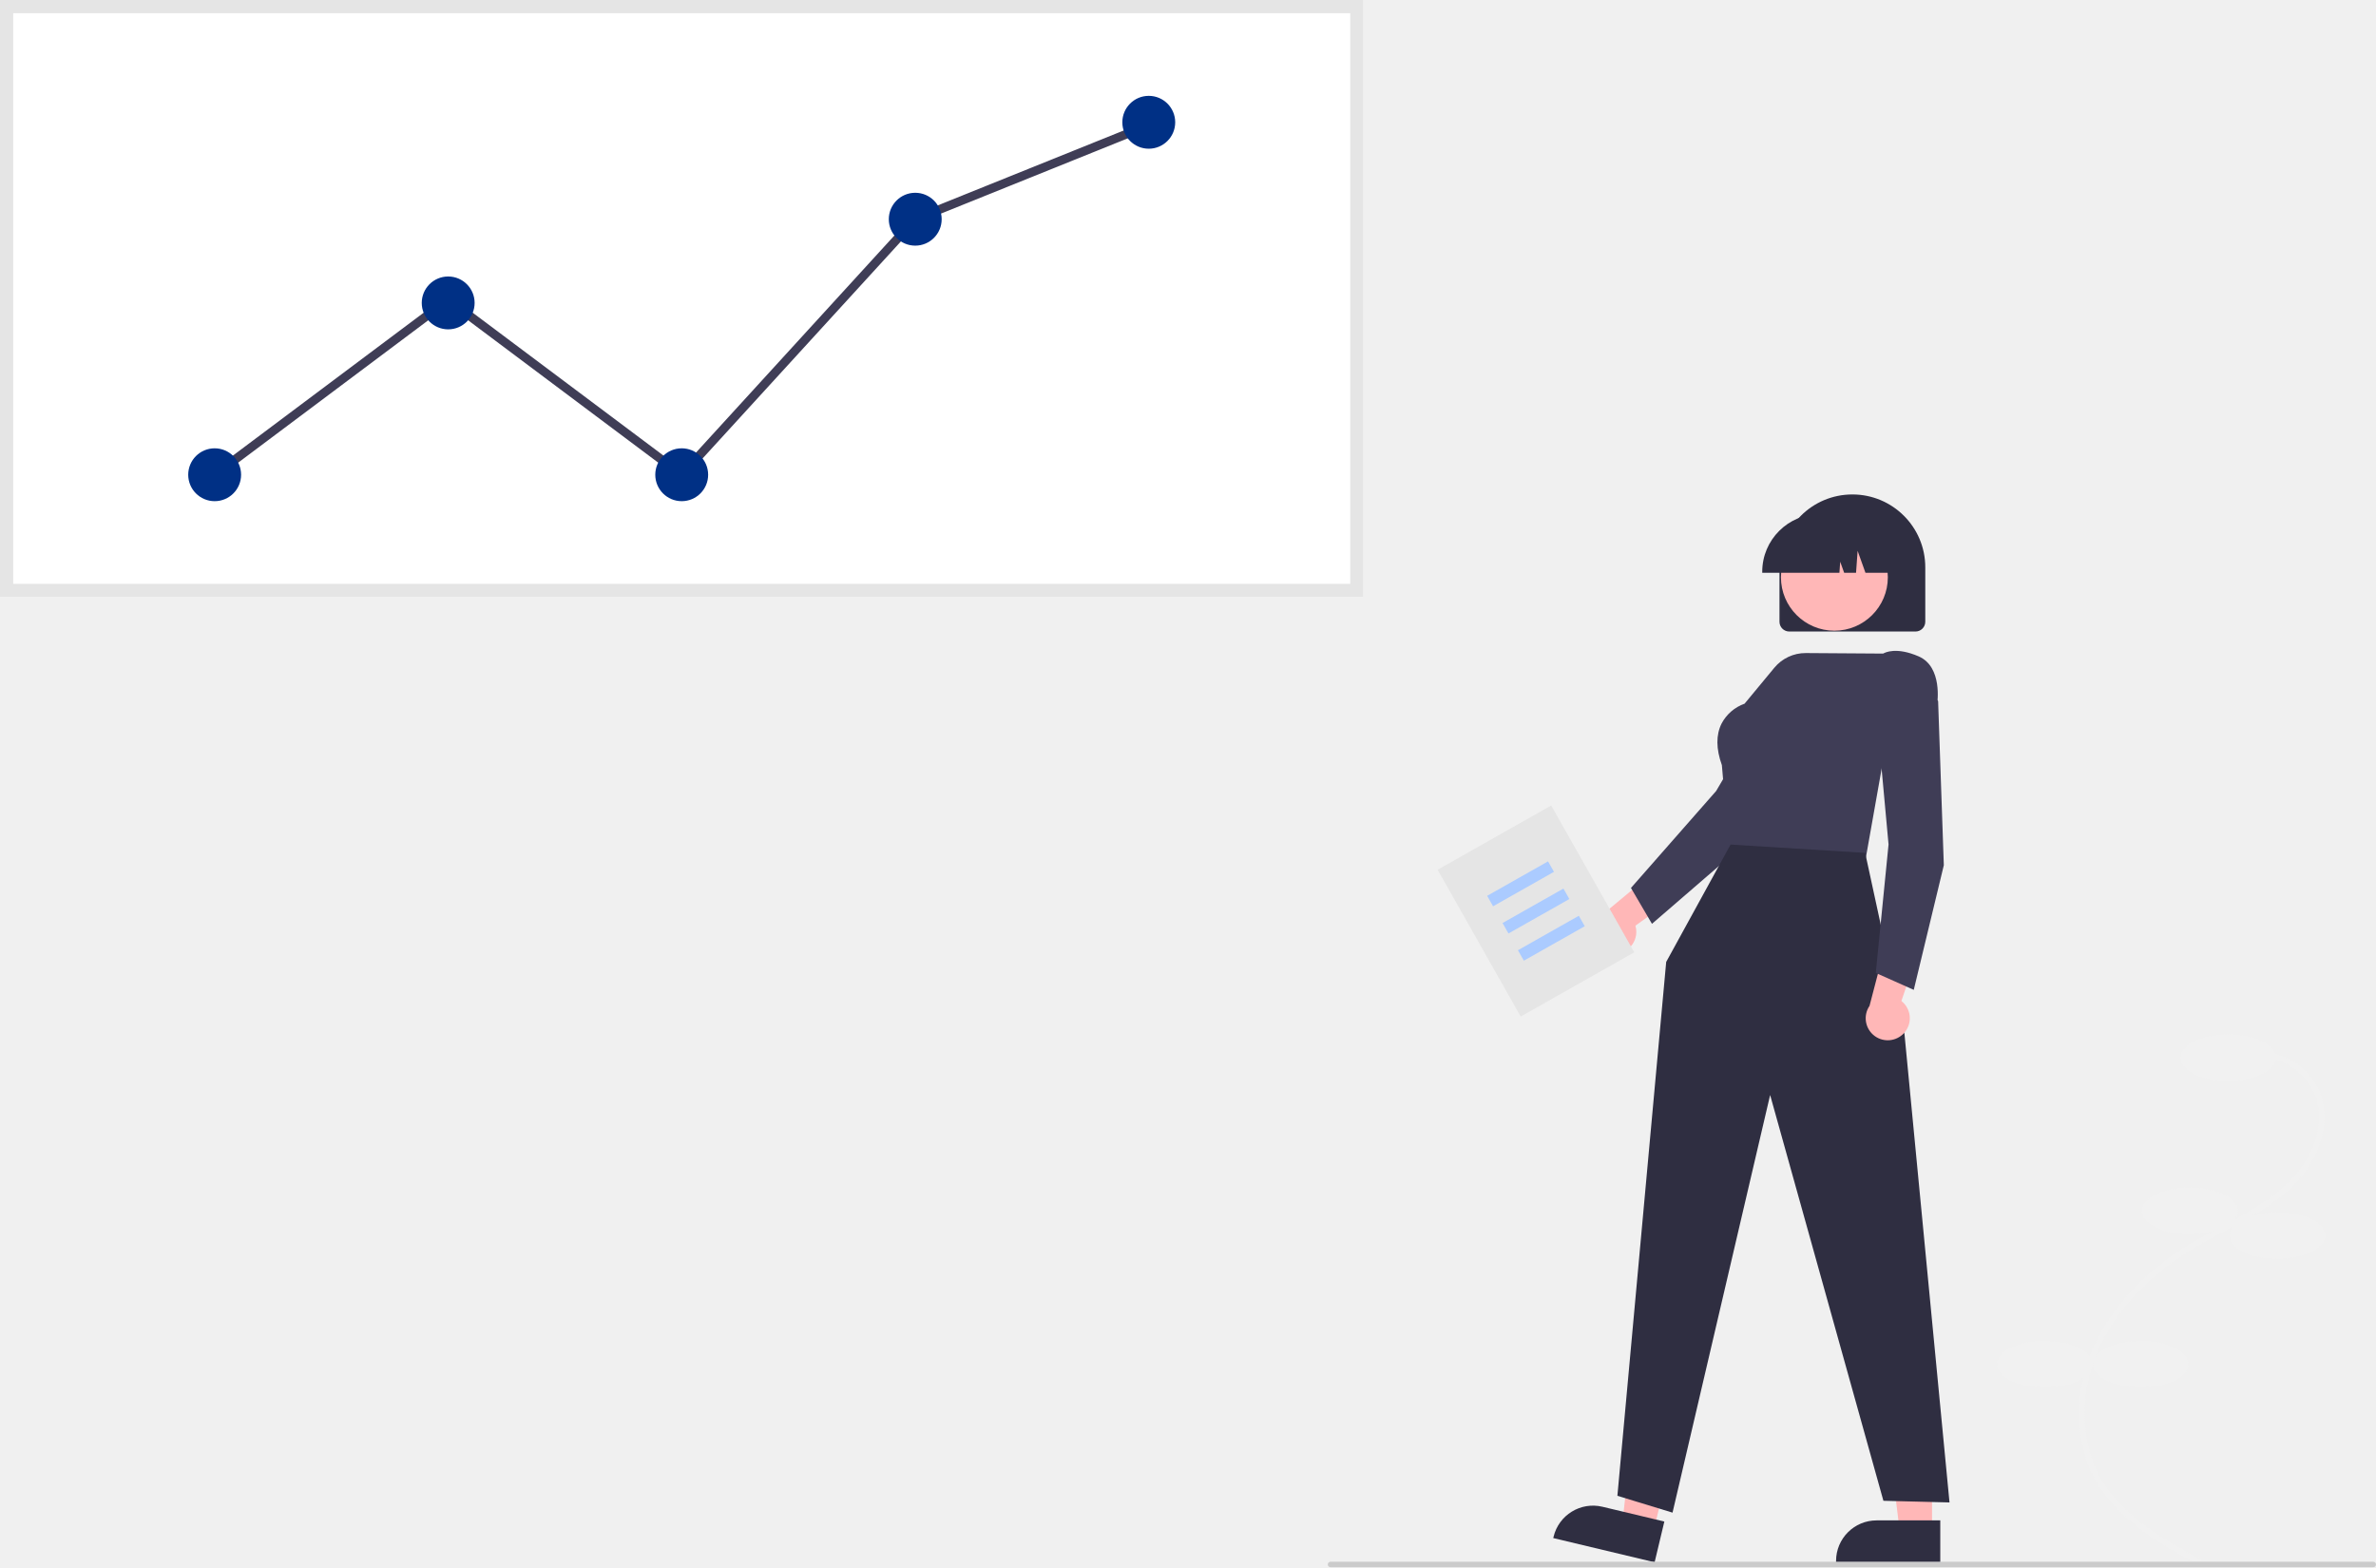
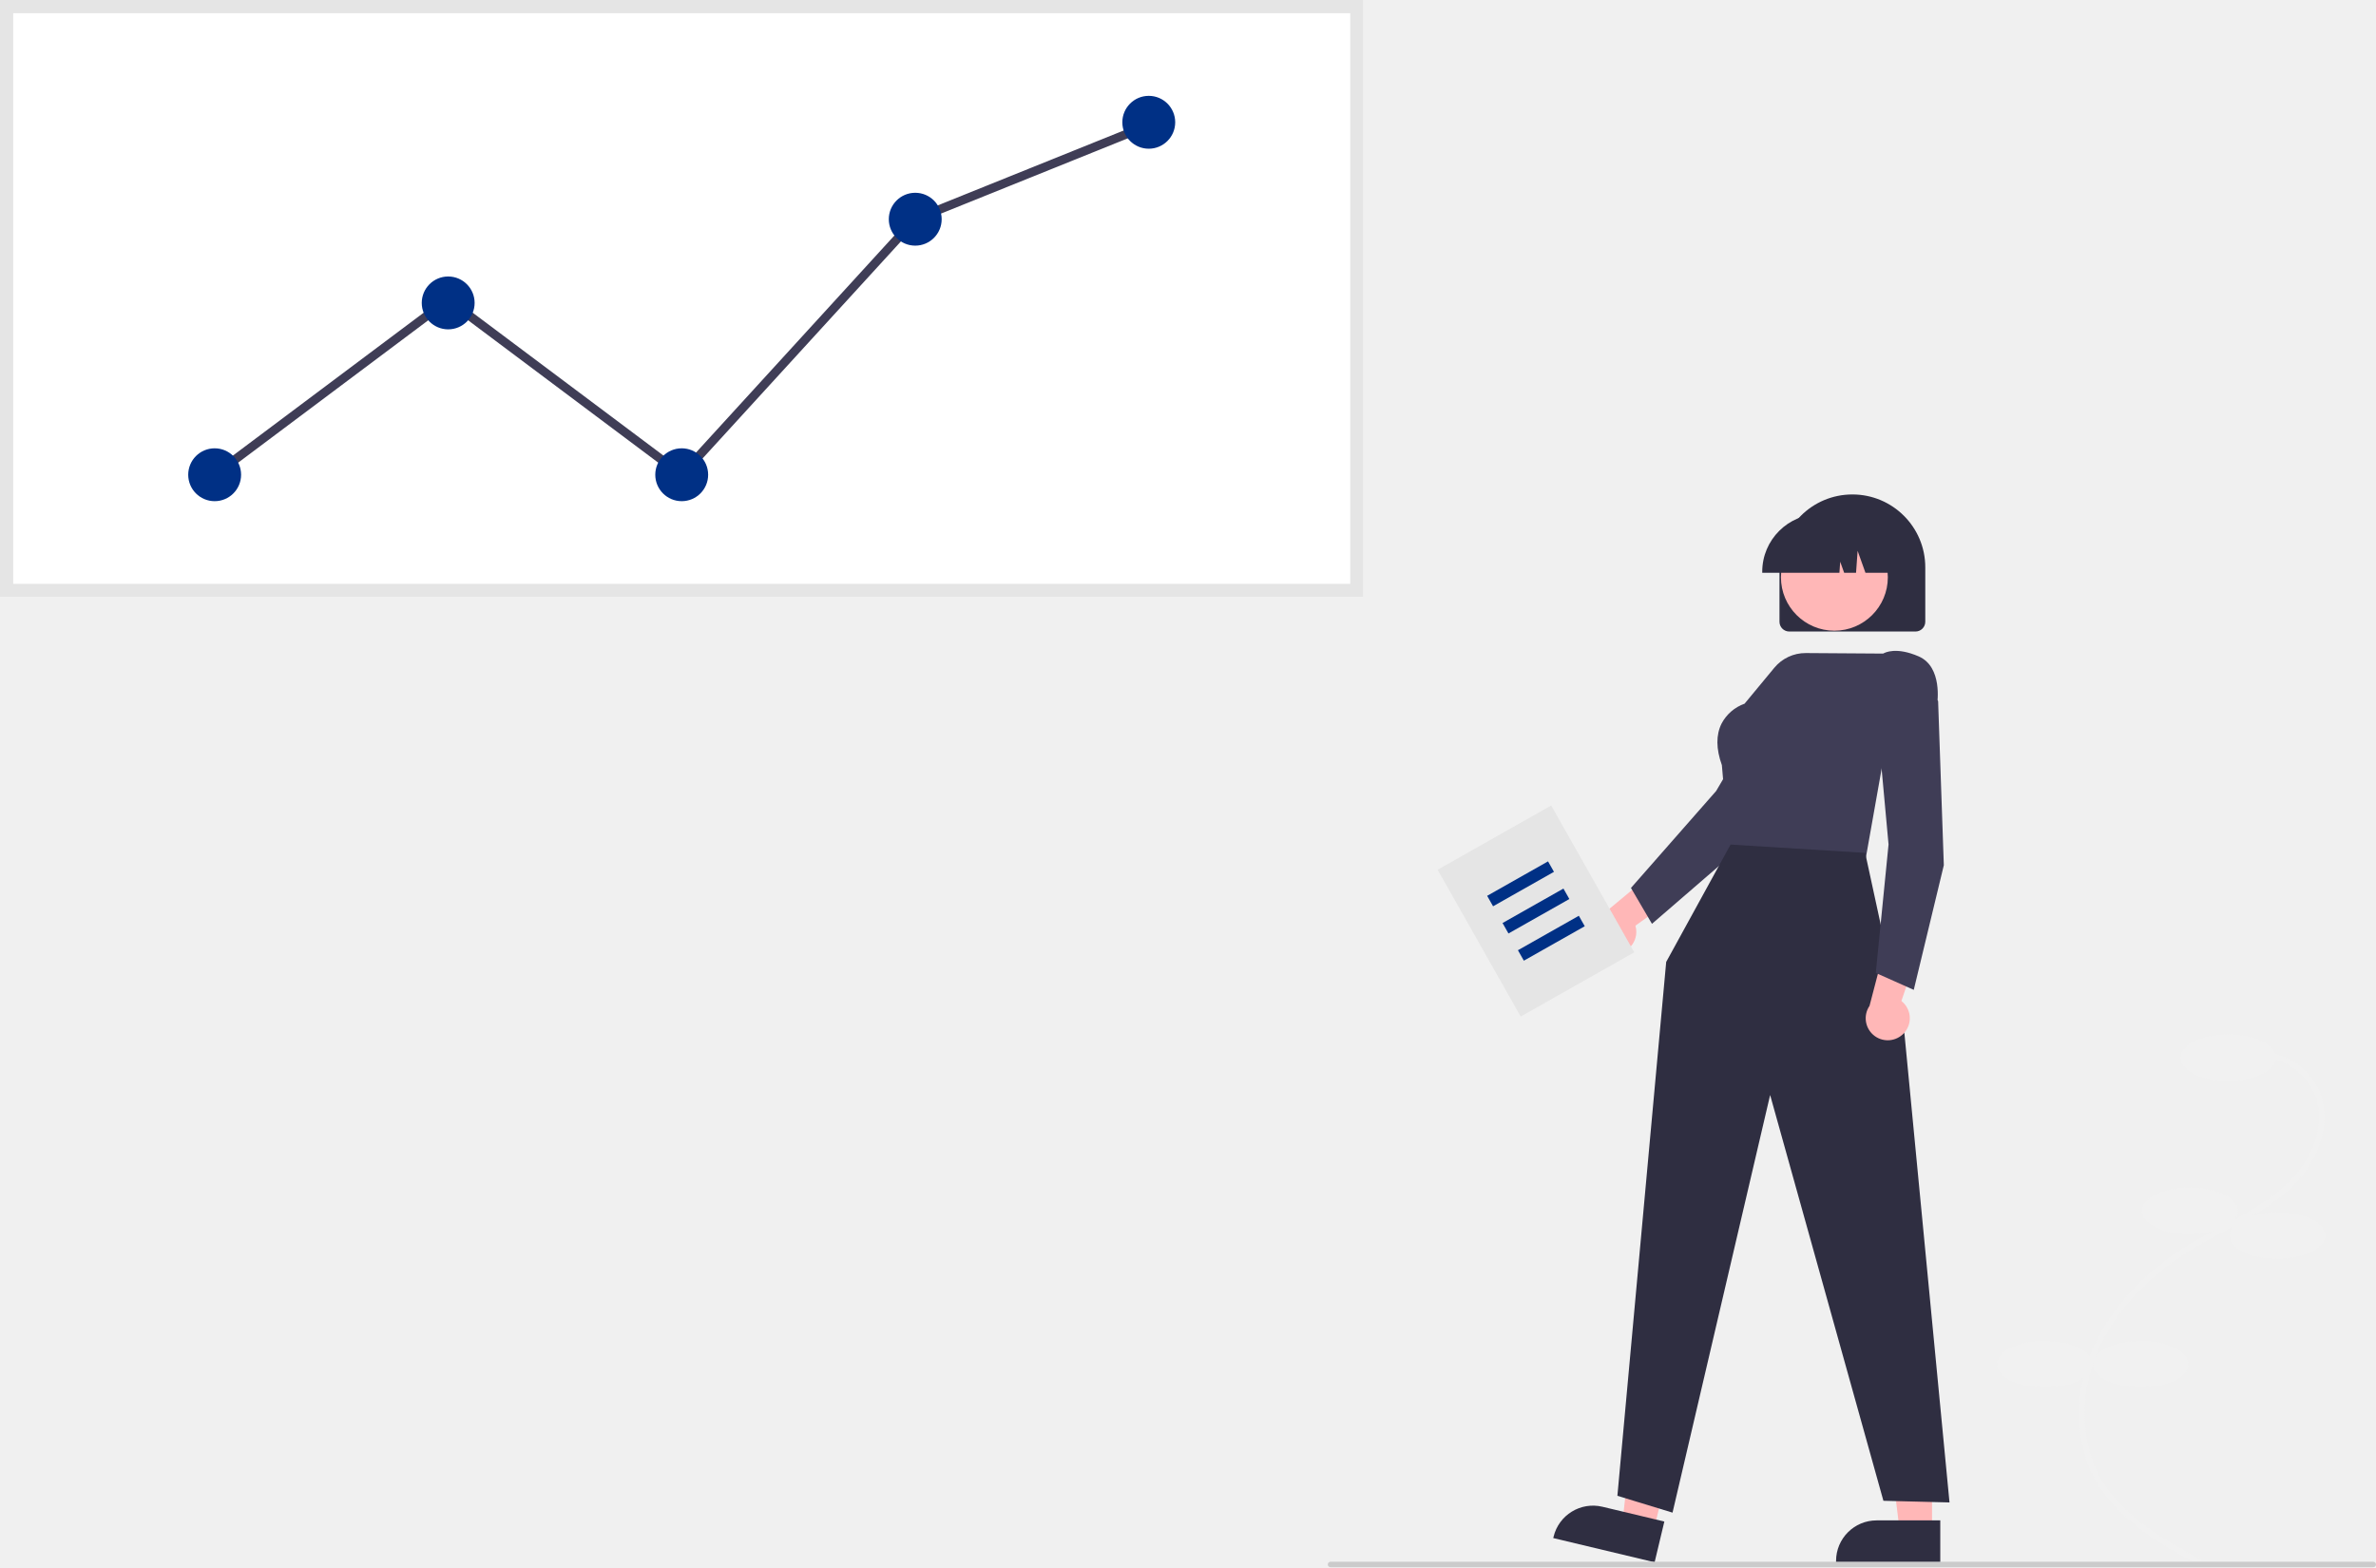
<svg xmlns="http://www.w3.org/2000/svg" data-name="Layer 1" width="868.132" height="572.679" viewBox="0 0 868.132 572.679">
  <path d="M969.807,735.731l.951-1.759c-12.753-6.897-28.626-15.481-36.916-29.567-8.172-13.886-8.356-32.743-.479-49.211,6.704-14.016,19.018-26.572,35.611-36.313,3.273-1.921,6.709-3.742,10.031-5.503,8.031-4.256,16.336-8.658,23.184-14.903,9.432-8.601,16.568-23.035,11.249-35.891a23.856,23.856,0,0,0-20.677-14.467l-.113,1.997a21.861,21.861,0,0,1,18.948,13.248c4.943,11.947-1.839,25.505-10.754,33.636-6.661,6.074-14.852,10.415-22.773,14.613-3.342,1.771-6.797,3.603-10.108,5.546-16.938,9.943-29.526,22.798-36.403,37.174-8.16,17.061-7.946,36.637.559,51.089C940.691,719.985,956.835,728.716,969.807,735.731Z" transform="translate(-165.9339 -163.6603)" fill="#f1f1f1" />
  <ellipse cx="814.152" cy="386.497" rx="17.5" ry="8.5" fill="#f1f1f1" />
  <ellipse cx="800.152" cy="442.497" rx="17.5" ry="8.5" fill="#f1f1f1" />
  <ellipse cx="832.152" cy="451.497" rx="17.5" ry="8.5" fill="#f1f1f1" />
  <ellipse cx="782.152" cy="498.497" rx="17.5" ry="8.5" fill="#f1f1f1" />
  <ellipse cx="747.152" cy="498.497" rx="17.5" ry="8.5" fill="#f1f1f1" />
  <path d="M756.676,512.124a8.002,8.002,0,0,0,6.8-10.213l23.139-16.528-13.79-5.31-19.859,16.509a8.045,8.045,0,0,0,3.71,15.541Z" transform="translate(-165.9339 -163.6603)" fill="#ffb7b7" />
  <path d="M769.522,501.239l-7.676-13.11.163-.186,30.971-35.259L817.026,411.676l20.881,2.661.308,6.312-.062.094-33.175,49.87-.035.03Z" transform="translate(-165.9339 -163.6603)" fill="#3f3d56" />
  <path d="M763.057,511.643l-41.488,23.48-30.361-53.646,41.488-23.48Z" transform="translate(-165.9339 -163.6603)" fill="#e5e5e5" />
-   <rect x="708.726" y="484.426" width="25.563" height="4.392" transform="translate(-312.0283 254.837) rotate(-29.50809)" fill="#ABCBFF" />
-   <rect x="714.351" y="494.364" width="25.563" height="4.392" transform="translate(-316.1939 258.8967) rotate(-29.50809)" fill="#ABCBFF" />
-   <rect x="719.975" y="504.303" width="25.563" height="4.392" transform="translate(-320.3595 262.9564) rotate(-29.50809)" fill="#ABCBFF" />
+   <rect x="708.726" y="484.426" width="25.563" height="4.392" transform="translate(-312.0283 254.837) rotate(-29.50809)" fill="#003085" />
+   <rect x="714.351" y="494.364" width="25.563" height="4.392" transform="translate(-316.1939 258.8967) rotate(-29.50809)" fill="#003085" />
+   <rect x="719.975" y="504.303" width="25.563" height="4.392" transform="translate(-320.3595 262.9564) rotate(-29.50809)" fill="#003085" />
  <polygon points="705.915 559.425 694.107 559.425 688.489 513.877 705.917 513.878 705.915 559.425" fill="#ffb7b7" />
  <path d="M874.861,734.532l-38.076-.001v-.482a14.821,14.821,0,0,1,14.82-14.82h.001l23.256.001Z" transform="translate(-165.9339 -163.6603)" fill="#2f2e41" />
  <polygon points="604.285 559.039 592.8 556.296 597.913 510.689 614.864 514.737 604.285 559.039" fill="#ffb7b7" />
  <path d="M770.49,734.532l-37.035-8.843.112-.468a14.821,14.821,0,0,1,17.857-10.973l.001 0,22.62,5.401Z" transform="translate(-165.9339 -163.6603)" fill="#2f2e41" />
  <path d="M816.113,390.852V370.975a26.635,26.635,0,1,1,53.271,0v19.877a3.582,3.582,0,0,1-3.578,3.578H819.691A3.582,3.582,0,0,1,816.113,390.852Z" transform="translate(-165.9339 -163.6603)" fill="#2f2e41" />
  <circle cx="670.241" cy="210.939" r="19.528" fill="#ffb7b7" />
  <path d="M809.812,372.565a21.094,21.094,0,0,1,21.07-21.07H834.857a21.093,21.093,0,0,1,21.07,21.07v.398h-8.401l-2.865-8.024-.573,8.024h-4.342l-1.446-4.048-.289,4.048H809.812Z" transform="translate(-165.9339 -163.6603)" fill="#2f2e41" />
  <path d="M847.565,477.667,797.844,475.775,795.064,443.246c-2.144-5.954-2.178-11.066-.103-15.194a15.209,15.209,0,0,1,8.397-7.257l10.88-13.14a14.809,14.809,0,0,1,11.498-5.36l28.267.193c.682-.41,4.815-2.51,12.966,1.023,8.841,3.833,6.788,17.144,6.766,17.278l-.02.125-.097.082-18.803,15.834Z" transform="translate(-165.9339 -163.6603)" fill="#3f3d56" />
  <polygon points="632.306 308.619 608.787 351.499 590.956 546.581 611.102 552.734 646.764 400.129 688.15 548.404 712.3 549.009 695.857 377.898 681.487 311.649 632.306 308.619" fill="#2f2e41" />
  <path d="M861.075,541.698a8.002,8.002,0,0,0-.421-12.262l9.182-26.912L855.534,506.24l-6.527,24.986A8.045,8.045,0,0,0,861.075,541.698Z" transform="translate(-165.9339 -163.6603)" fill="#ffb7b7" />
  <path d="M865.176,525.367l-13.876-6.185,4.662-46.946-4.339-47.339,18.524-10,3.927,4.951.004.112,2.081,59.861-.011.045Z" transform="translate(-165.9339 -163.6603)" fill="#3f3d56" />
  <path d="M664.096,381.822H165.934V163.66h498.162Z" transform="translate(-165.9339 -163.6603)" fill="#fff" />
  <path d="M664.096,381.822H165.934V163.66h498.162Zm-493.343-4.819h488.524V168.479h-488.524Z" transform="translate(-165.9339 -163.6603)" fill="#e5e5e5" />
  <polygon points="249.285 175.642 163.756 111.579 79.396 174.766 77.465 172.189 163.756 107.556 248.877 171.313 333.465 78.746 333.805 78.609 419.13 44.23 420.333 47.217 335.348 81.458 249.285 175.642" fill="#3f3d56" />
  <circle cx="78.43" cy="173.477" r="9.659" fill="#003085" />
  <circle cx="163.756" cy="110.691" r="9.659" fill="#003085" />
  <circle cx="249.081" cy="173.477" r="9.659" fill="#003085" />
  <circle cx="334.406" cy="80.102" r="9.659" fill="#003085" />
  <circle cx="419.732" cy="44.684" r="9.659" fill="#003085" />
  <path d="M1033.066,736.34h-381a1,1,0,0,1,0-2h381a1,1,0,0,1,0,2Z" transform="translate(-165.9339 -163.6603)" fill="#cbcbcb" />
</svg>
